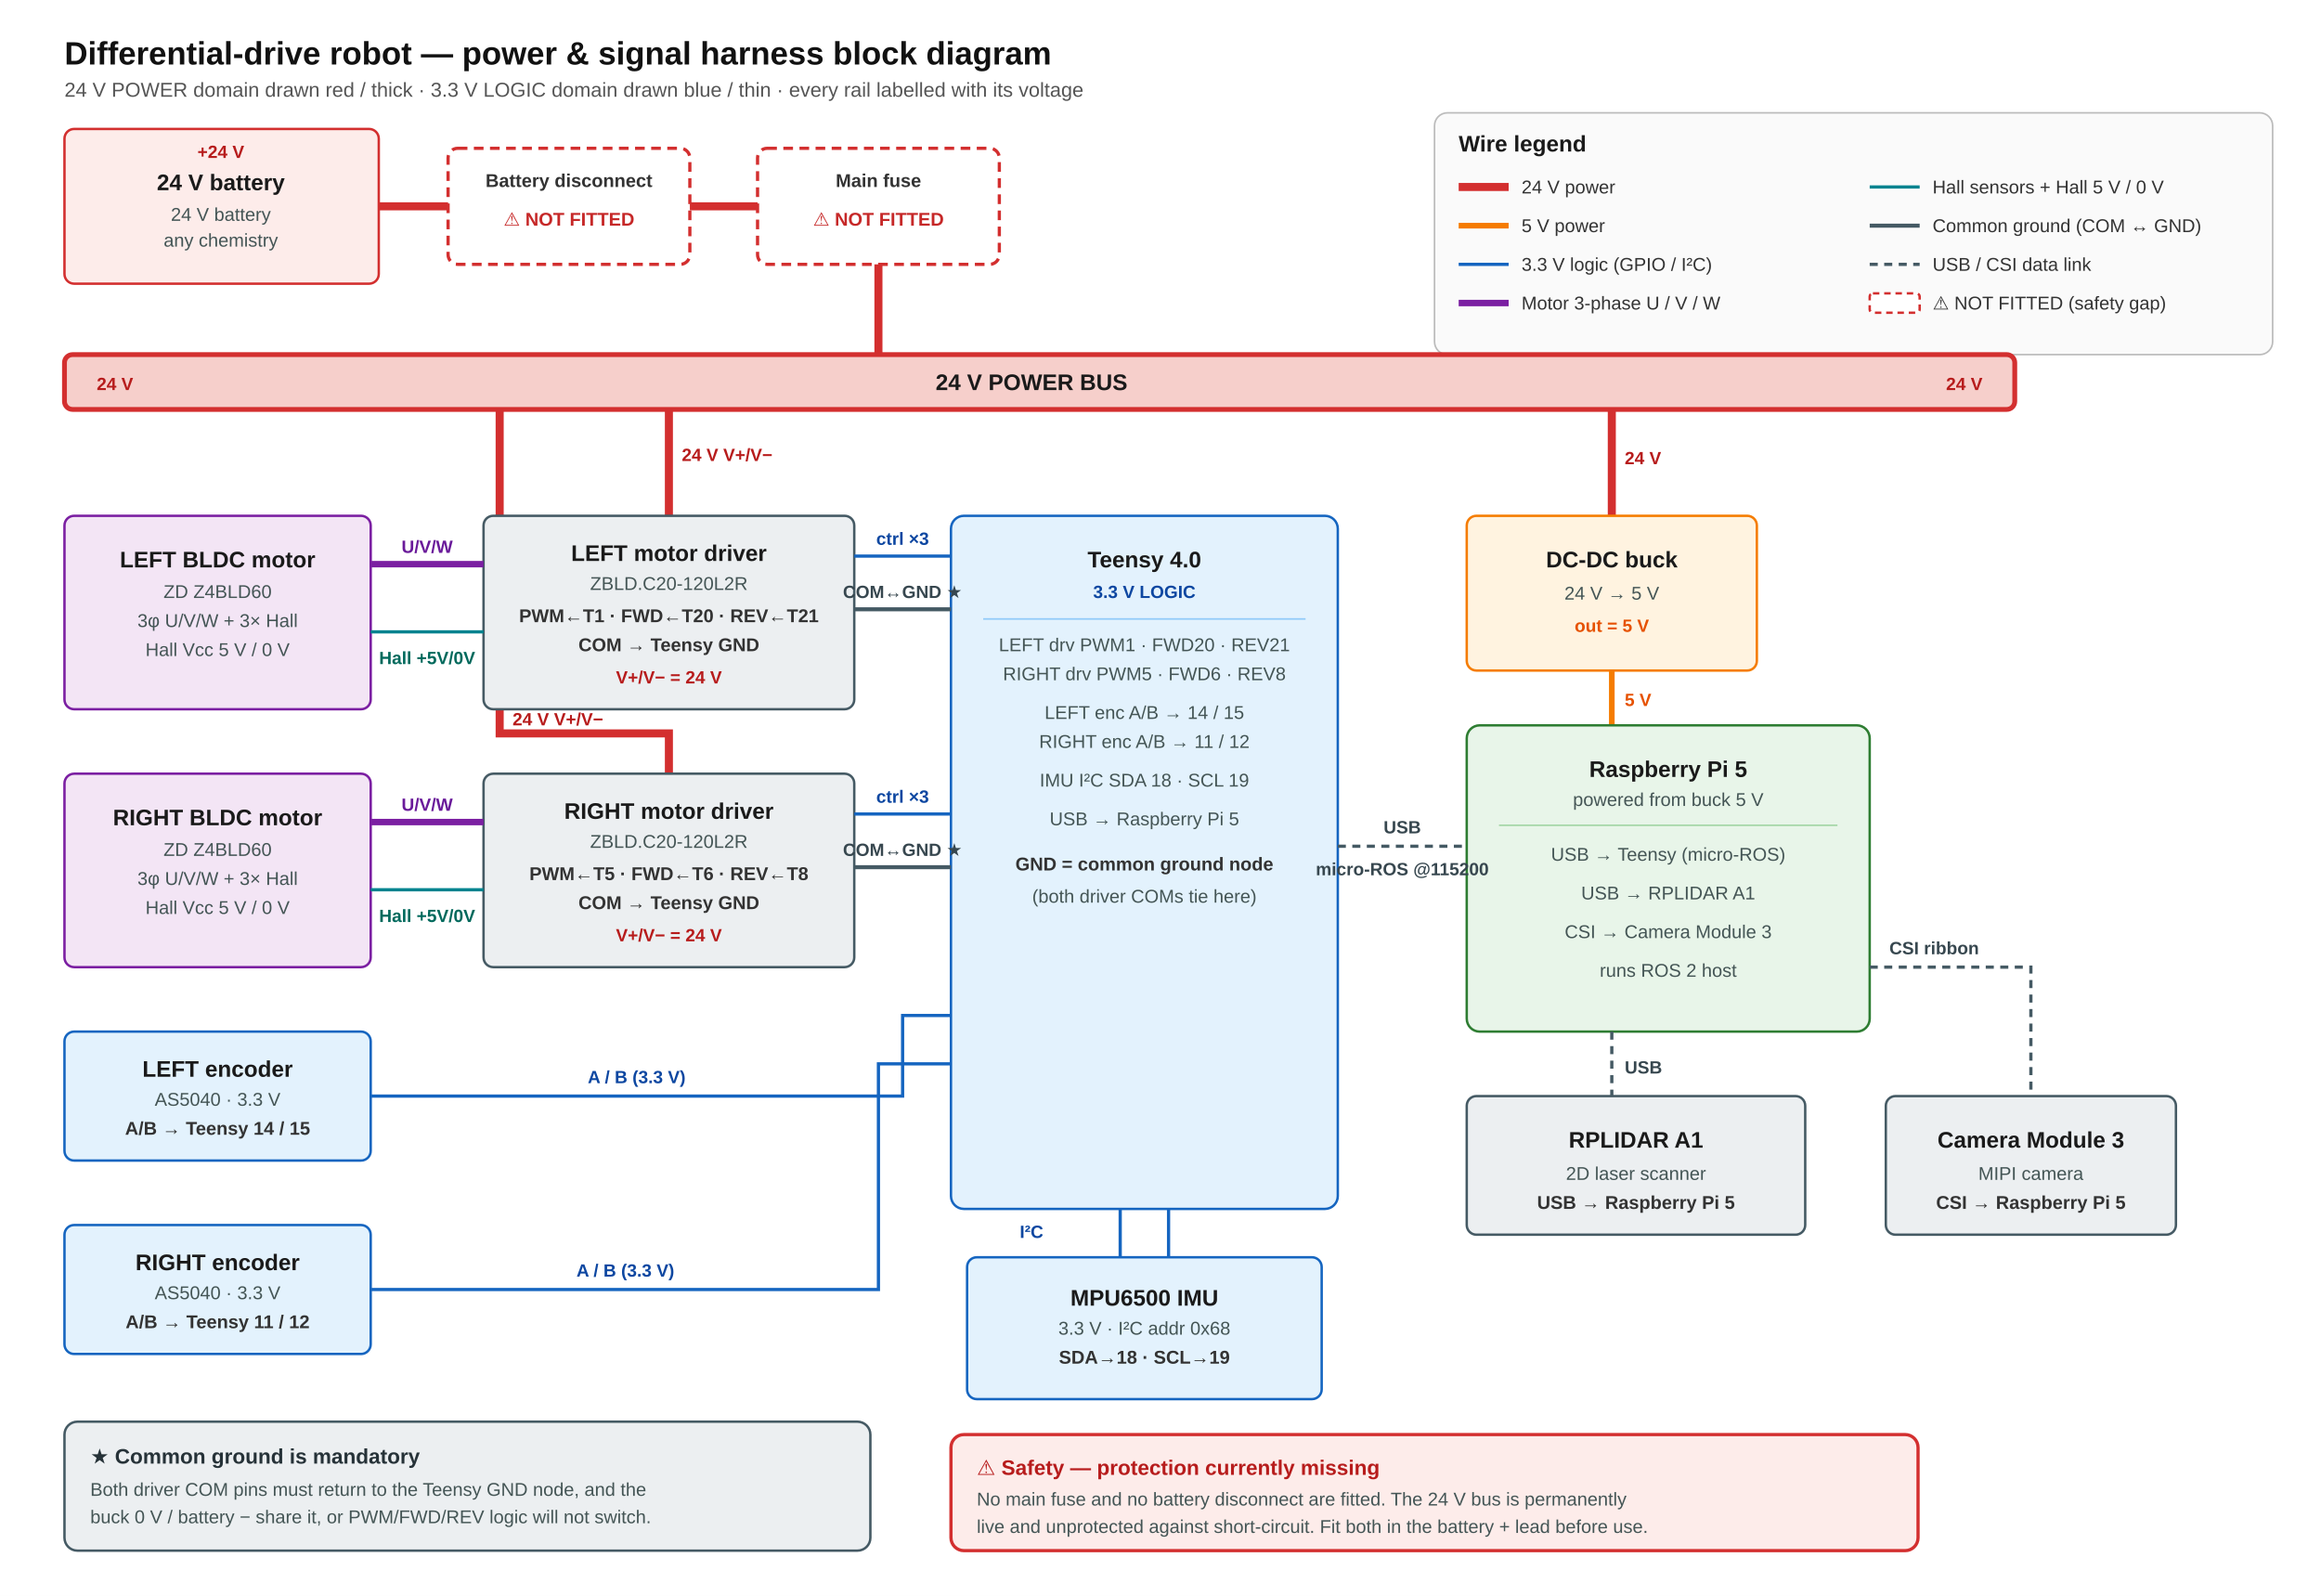
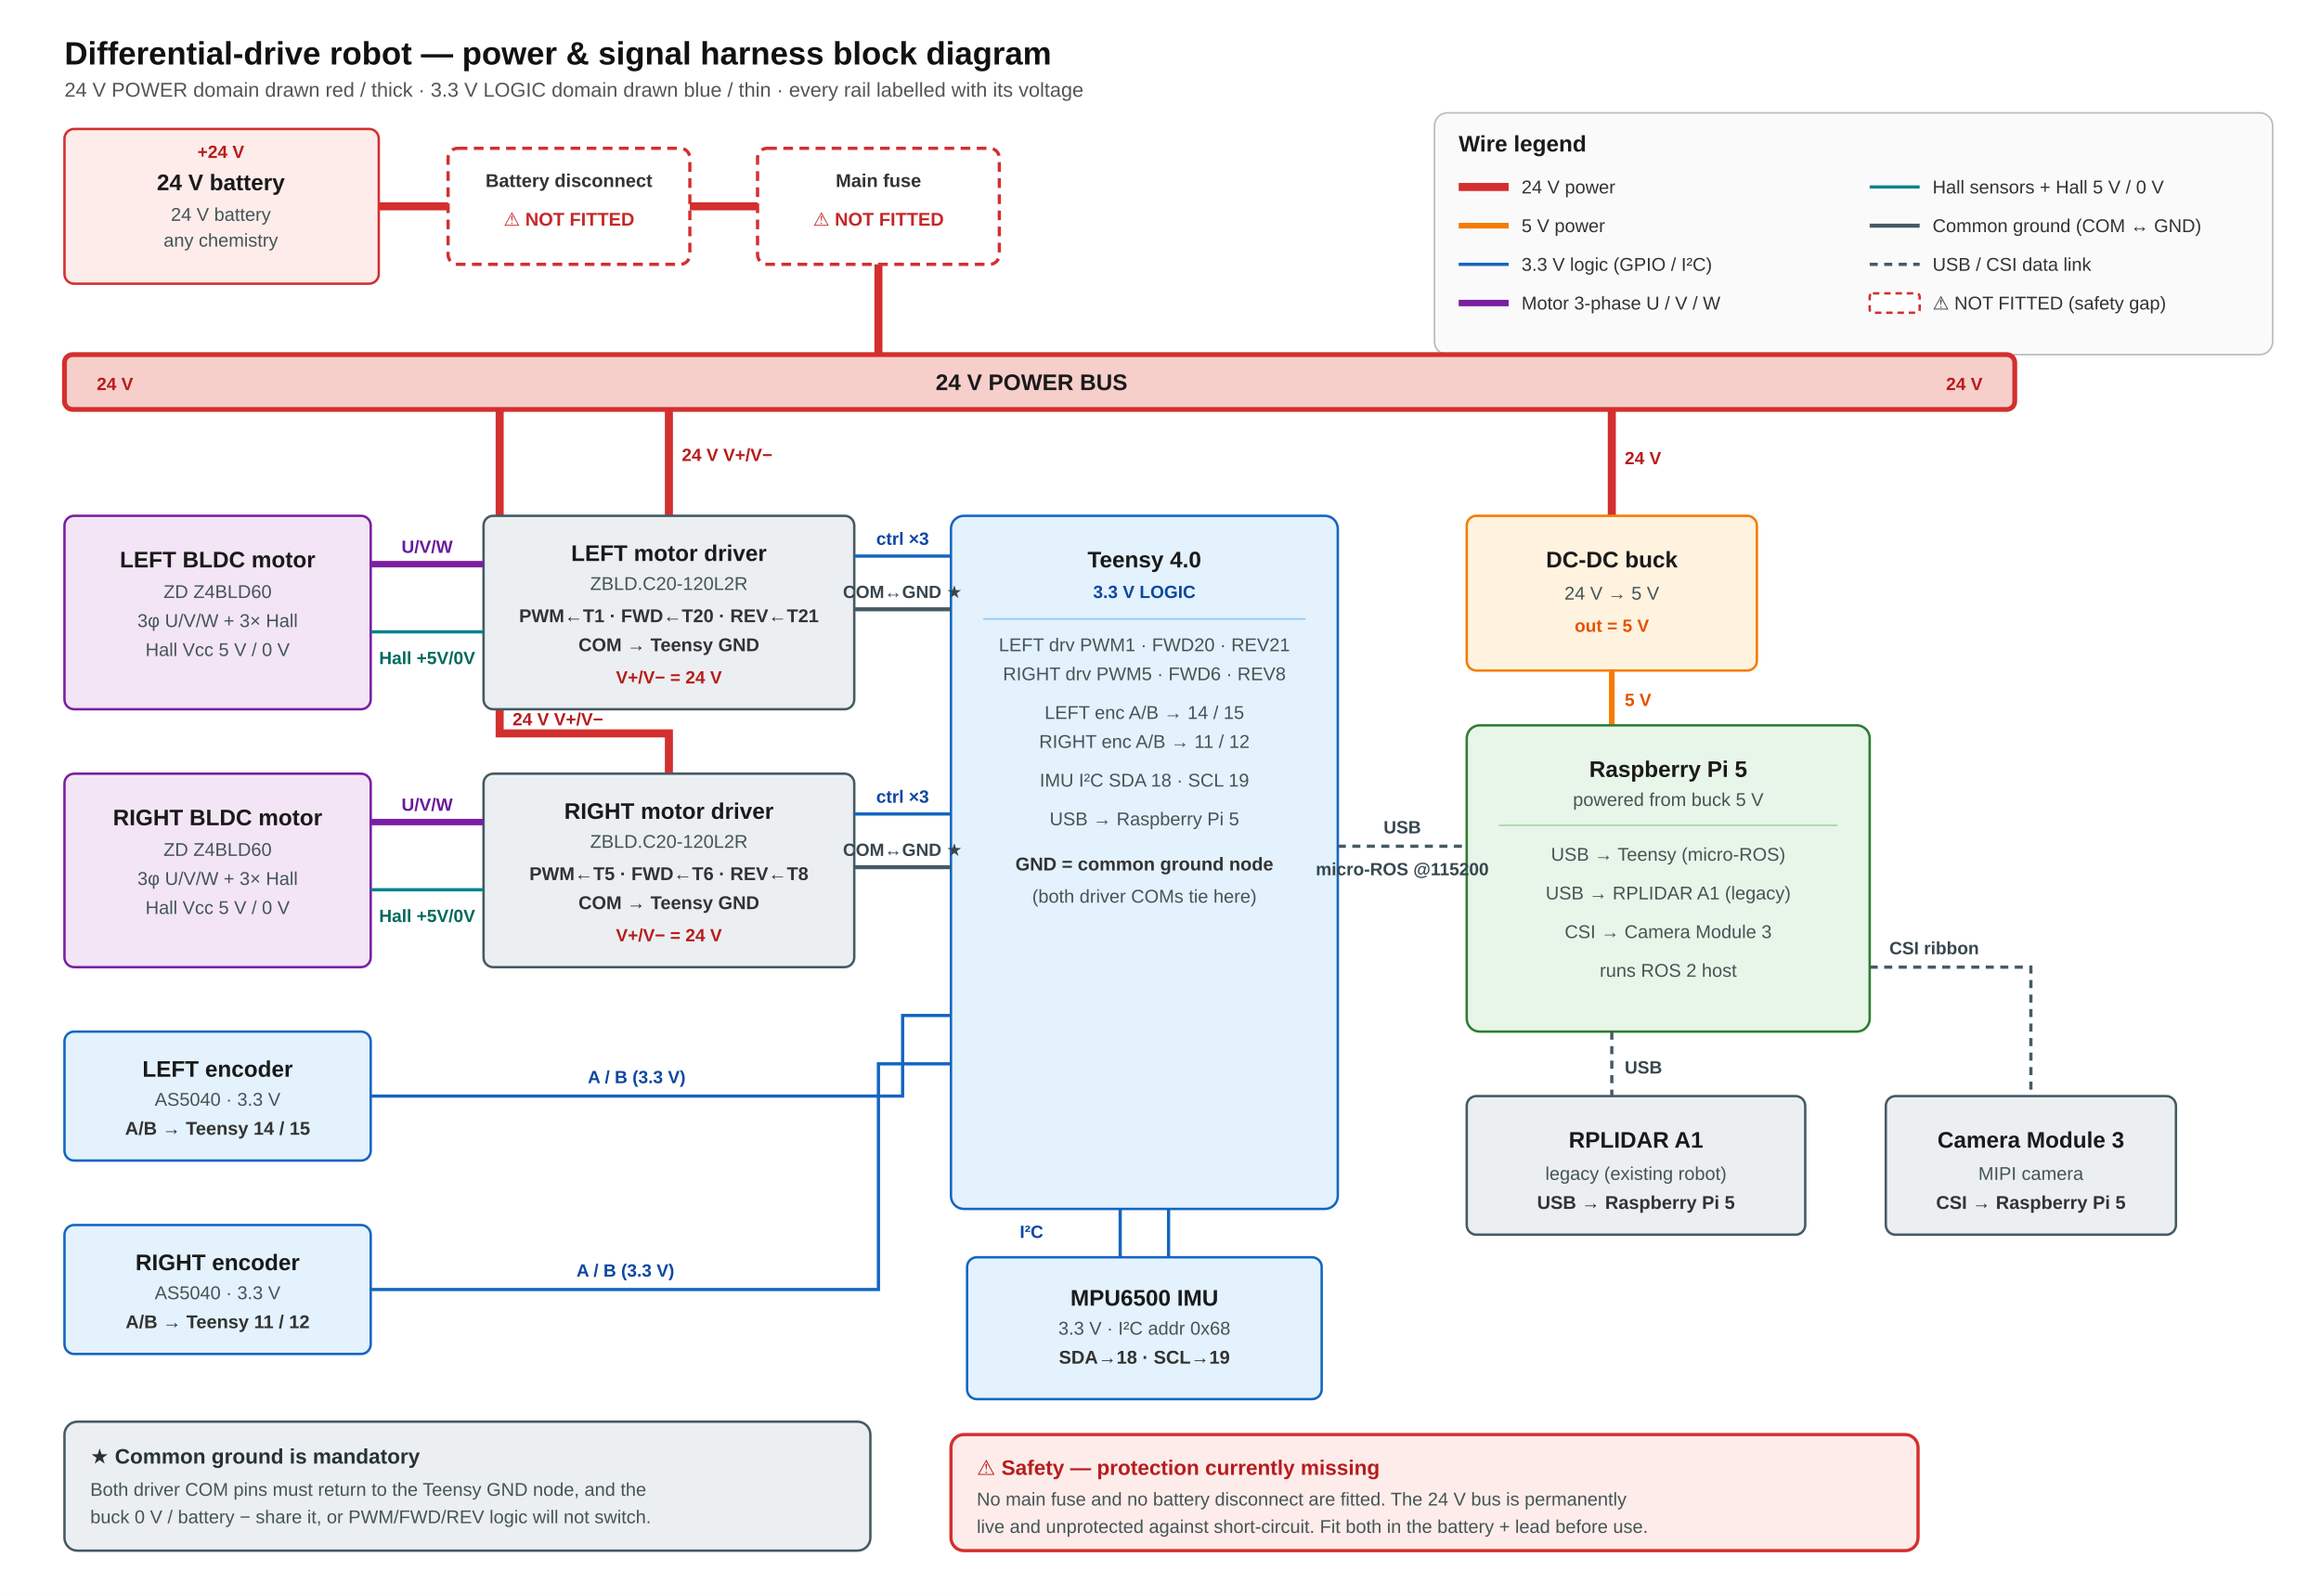
<svg xmlns="http://www.w3.org/2000/svg" width="1440" height="990" viewBox="0 0 1440 990" font-family="'Segoe UI',Arial,sans-serif">
  <rect x="0" y="0" width="1440" height="990" fill="#ffffff" />
  <defs>
    <style>
      .blk{stroke-width:1.5;}
      .title{font-weight:600;font-size:14px;fill:#1a1a1a;}
      .sub{font-weight:400;font-size:11.5px;fill:#455;}
      .subm{font-weight:600;font-size:11.5px;fill:#333;}
      .wl{font-weight:600;font-size:11px;}
      .vtag{font-weight:700;font-size:11px;}
      .nf{font-weight:700;font-size:11.5px;fill:#c62828;}
      .h1{font-weight:700;font-size:20px;fill:#111;}
      .h2{font-weight:400;font-size:12.5px;fill:#555;}
      .lg{font-weight:400;font-size:11.5px;fill:#333;}
    </style>
  </defs>
  <rect x="0" y="0" width="1440" height="990" fill="#ffffff" />
  <text class="h1" x="40" y="40">Differential-drive robot — power &amp; signal harness block diagram</text>
  <text class="h2" x="40" y="60">24 V POWER domain drawn red / thick · 3.3 V LOGIC domain drawn blue / thin · every rail labelled with its voltage</text>
  <rect x="890" y="70" width="520" height="150" rx="8" fill="#fafafa" stroke="#bbb" stroke-width="1" />
  <text class="title" x="905" y="94">Wire legend</text>
  <line x1="905" y1="116" x2="936" y2="116" stroke="#d32f2f" stroke-width="5" />
  <text class="lg" x="944" y="120">24 V power</text>
  <line x1="905" y1="140" x2="936" y2="140" stroke="#f57c00" stroke-width="3.5" />
  <text class="lg" x="944" y="144">5 V power</text>
  <line x1="905" y1="164" x2="936" y2="164" stroke="#1565c0" stroke-width="2" />
  <text class="lg" x="944" y="168">3.3 V logic (GPIO / I²C)</text>
  <line x1="905" y1="188" x2="936" y2="188" stroke="#7b1fa2" stroke-width="4" />
  <text class="lg" x="944" y="192">Motor 3-phase  U / V / W</text>
  <line x1="1160" y1="116" x2="1191" y2="116" stroke="#00838f" stroke-width="2" />
  <text class="lg" x="1199" y="120">Hall sensors + Hall 5 V / 0 V</text>
  <line x1="1160" y1="140" x2="1191" y2="140" stroke="#455a64" stroke-width="2.5" />
  <text class="lg" x="1199" y="144">Common ground  (COM ↔ GND)</text>
  <line x1="1160" y1="164" x2="1191" y2="164" stroke="#455a64" stroke-width="2" stroke-dasharray="5 4" />
  <text class="lg" x="1199" y="168">USB / CSI data link</text>
  <rect x="1160" y="182" width="31" height="12" rx="2" fill="#fff" stroke="#d32f2f" stroke-width="1.5" stroke-dasharray="4 3" />
  <text class="lg" x="1199" y="192">⚠ NOT FITTED (safety gap)</text>
  <rect x="40" y="80" width="195" height="96" rx="6" class="blk" fill="#fdecea" stroke="#d32f2f" />
  <text class="title" x="137" y="118" text-anchor="middle">24 V battery</text>
  <text class="sub" x="137" y="137" text-anchor="middle">24 V battery</text>
  <text class="sub" x="137" y="153" text-anchor="middle">any chemistry</text>
  <text class="vtag" x="137" y="98" text-anchor="middle" fill="#b71c1c">+24 V</text>
  <rect x="278" y="92" width="150" height="72" rx="6" fill="#fff" stroke="#d32f2f" stroke-width="2" stroke-dasharray="6 4" />
  <text class="subm" x="353" y="116" text-anchor="middle">Battery disconnect</text>
  <text class="nf" x="353" y="140" text-anchor="middle">⚠ NOT FITTED</text>
  <rect x="470" y="92" width="150" height="72" rx="6" fill="#fff" stroke="#d32f2f" stroke-width="2" stroke-dasharray="6 4" />
  <text class="subm" x="545" y="116" text-anchor="middle">Main fuse</text>
  <text class="nf" x="545" y="140" text-anchor="middle">⚠ NOT FITTED</text>
  <line x1="235" y1="128" x2="278" y2="128" stroke="#d32f2f" stroke-width="5" />
  <line x1="428" y1="128" x2="470" y2="128" stroke="#d32f2f" stroke-width="5" />
  <line x1="545" y1="164" x2="545" y2="220" stroke="#d32f2f" stroke-width="5" />
  <rect x="40" y="220" width="1210" height="34" rx="5" fill="#f6cfcb" stroke="#d32f2f" stroke-width="3" />
  <text class="title" x="640" y="242" text-anchor="middle" fill="#8e1c14">24 V POWER BUS</text>
  <text class="vtag" x="60" y="242" fill="#b71c1c">24 V</text>
  <text class="vtag" x="1230" y="242" text-anchor="end" fill="#b71c1c">24 V</text>
  <line x1="415" y1="254" x2="415" y2="320" stroke="#d32f2f" stroke-width="5" />
  <text class="vtag" x="423" y="286" fill="#b71c1c">24 V  V+/V−</text>
  <polyline points="310,254 310,455 415,455 415,480" fill="none" stroke="#d32f2f" stroke-width="5" />
  <text class="vtag" x="318" y="450" fill="#b71c1c">24 V  V+/V−</text>
  <line x1="1000" y1="254" x2="1000" y2="320" stroke="#d32f2f" stroke-width="5" />
  <text class="vtag" x="1008" y="288" fill="#b71c1c">24 V</text>
  <rect x="40" y="320" width="190" height="120" rx="6" class="blk" fill="#f3e5f5" stroke="#7b1fa2" />
  <text class="title" x="135" y="352" text-anchor="middle">LEFT BLDC motor</text>
  <text class="sub" x="135" y="371" text-anchor="middle">ZD Z4BLD60</text>
  <text class="sub" x="135" y="389" text-anchor="middle">3φ U/V/W + 3× Hall</text>
  <text class="sub" x="135" y="407" text-anchor="middle">Hall Vcc 5 V / 0 V</text>
  <rect x="40" y="480" width="190" height="120" rx="6" class="blk" fill="#f3e5f5" stroke="#7b1fa2" />
  <text class="title" x="135" y="512" text-anchor="middle">RIGHT BLDC motor</text>
  <text class="sub" x="135" y="531" text-anchor="middle">ZD Z4BLD60</text>
  <text class="sub" x="135" y="549" text-anchor="middle">3φ U/V/W + 3× Hall</text>
  <text class="sub" x="135" y="567" text-anchor="middle">Hall Vcc 5 V / 0 V</text>
  <rect x="300" y="320" width="230" height="120" rx="6" class="blk" fill="#eceff1" stroke="#455a64" />
  <text class="title" x="415" y="348" text-anchor="middle">LEFT motor driver</text>
  <text class="sub" x="415" y="366" text-anchor="middle">ZBLD.C20-120L2R</text>
  <text class="subm" x="415" y="386" text-anchor="middle">PWM←T1 · FWD←T20 · REV←T21</text>
  <text class="subm" x="415" y="404" text-anchor="middle">COM → Teensy GND</text>
  <text class="vtag" x="415" y="424" text-anchor="middle" fill="#b71c1c">V+/V− = 24 V</text>
  <rect x="300" y="480" width="230" height="120" rx="6" class="blk" fill="#eceff1" stroke="#455a64" />
  <text class="title" x="415" y="508" text-anchor="middle">RIGHT motor driver</text>
  <text class="sub" x="415" y="526" text-anchor="middle">ZBLD.C20-120L2R</text>
  <text class="subm" x="415" y="546" text-anchor="middle">PWM←T5 · FWD←T6 · REV←T8</text>
  <text class="subm" x="415" y="564" text-anchor="middle">COM → Teensy GND</text>
  <text class="vtag" x="415" y="584" text-anchor="middle" fill="#b71c1c">V+/V− = 24 V</text>
  <line x1="300" y1="350" x2="230" y2="350" stroke="#7b1fa2" stroke-width="4" />
  <text class="wl" x="265" y="343" text-anchor="middle" fill="#6a1b9a">U/V/W</text>
  <line x1="300" y1="392" x2="230" y2="392" stroke="#00838f" stroke-width="2" />
  <text class="wl" x="265" y="412" text-anchor="middle" fill="#00695c">Hall +5V/0V</text>
  <line x1="300" y1="510" x2="230" y2="510" stroke="#7b1fa2" stroke-width="4" />
  <text class="wl" x="265" y="503" text-anchor="middle" fill="#6a1b9a">U/V/W</text>
  <line x1="300" y1="552" x2="230" y2="552" stroke="#00838f" stroke-width="2" />
  <text class="wl" x="265" y="572" text-anchor="middle" fill="#00695c">Hall +5V/0V</text>
  <rect x="590" y="320" width="240" height="430" rx="8" class="blk" fill="#e3f2fd" stroke="#1565c0" />
  <text class="title" x="710" y="352" text-anchor="middle">Teensy 4.0</text>
  <text class="vtag" x="710" y="371" text-anchor="middle" fill="#0d47a1">3.3 V LOGIC</text>
  <line x1="610" y1="384" x2="810" y2="384" stroke="#90caf9" stroke-width="1" />
  <text class="sub" x="710" y="404" text-anchor="middle">LEFT drv  PWM1 · FWD20 · REV21</text>
  <text class="sub" x="710" y="422" text-anchor="middle">RIGHT drv PWM5 · FWD6 · REV8</text>
  <text class="sub" x="710" y="446" text-anchor="middle">LEFT enc  A/B → 14 / 15</text>
  <text class="sub" x="710" y="464" text-anchor="middle">RIGHT enc A/B → 11 / 12</text>
  <text class="sub" x="710" y="488" text-anchor="middle">IMU I²C  SDA 18 · SCL 19</text>
  <text class="sub" x="710" y="512" text-anchor="middle">USB → Raspberry Pi 5</text>
  <text class="subm" x="710" y="540" text-anchor="middle">GND = common ground node</text>
  <text class="sub" x="710" y="560" text-anchor="middle">(both driver COMs tie here)</text>
  <line x1="530" y1="345" x2="590" y2="345" stroke="#1565c0" stroke-width="2" />
  <text class="wl" x="560" y="338" text-anchor="middle" fill="#0d47a1">ctrl ×3</text>
  <line x1="530" y1="378" x2="590" y2="378" stroke="#455a64" stroke-width="2.5" />
  <text class="wl" x="560" y="371" text-anchor="middle" fill="#37474f">COM↔GND ★</text>
  <line x1="530" y1="505" x2="590" y2="505" stroke="#1565c0" stroke-width="2" />
  <text class="wl" x="560" y="498" text-anchor="middle" fill="#0d47a1">ctrl ×3</text>
  <line x1="530" y1="538" x2="590" y2="538" stroke="#455a64" stroke-width="2.5" />
  <text class="wl" x="560" y="531" text-anchor="middle" fill="#37474f">COM↔GND ★</text>
  <rect x="40" y="640" width="190" height="80" rx="6" class="blk" fill="#e3f2fd" stroke="#1565c0" />
  <text class="title" x="135" y="668" text-anchor="middle">LEFT encoder</text>
  <text class="sub" x="135" y="686" text-anchor="middle">AS5040 · 3.3 V</text>
  <text class="subm" x="135" y="704" text-anchor="middle">A/B → Teensy 14 / 15</text>
  <rect x="40" y="760" width="190" height="80" rx="6" class="blk" fill="#e3f2fd" stroke="#1565c0" />
  <text class="title" x="135" y="788" text-anchor="middle">RIGHT encoder</text>
  <text class="sub" x="135" y="806" text-anchor="middle">AS5040 · 3.3 V</text>
  <text class="subm" x="135" y="824" text-anchor="middle">A/B → Teensy 11 / 12</text>
  <polyline points="230,680 560,680 560,630 590,630" fill="none" stroke="#1565c0" stroke-width="2" />
  <text class="wl" x="395" y="672" text-anchor="middle" fill="#0d47a1">A / B (3.3 V)</text>
  <polyline points="230,800 545,800 545,660 590,660" fill="none" stroke="#1565c0" stroke-width="2" />
  <text class="wl" x="388" y="792" text-anchor="middle" fill="#0d47a1">A / B (3.3 V)</text>
  <rect x="600" y="780" width="220" height="88" rx="6" class="blk" fill="#e3f2fd" stroke="#1565c0" />
  <text class="title" x="710" y="810" text-anchor="middle">MPU6500 IMU</text>
  <text class="sub" x="710" y="828" text-anchor="middle">3.3 V · I²C addr 0x68</text>
  <text class="subm" x="710" y="846" text-anchor="middle">SDA→18 · SCL→19</text>
  <line x1="695" y1="780" x2="695" y2="750" stroke="#1565c0" stroke-width="2" />
  <line x1="725" y1="780" x2="725" y2="750" stroke="#1565c0" stroke-width="2" />
  <text class="wl" x="640" y="768" text-anchor="middle" fill="#0d47a1">I²C</text>
  <rect x="910" y="320" width="180" height="96" rx="6" class="blk" fill="#fff3e0" stroke="#f57c00" />
  <text class="title" x="1000" y="352" text-anchor="middle">DC-DC buck</text>
  <text class="sub" x="1000" y="372" text-anchor="middle">24 V → 5 V</text>
  <text class="vtag" x="1000" y="392" text-anchor="middle" fill="#e65100">out = 5 V</text>
  <line x1="1000" y1="416" x2="1000" y2="450" stroke="#f57c00" stroke-width="3.5" />
  <text class="vtag" x="1008" y="438" fill="#e65100">5 V</text>
  <rect x="910" y="450" width="250" height="190" rx="8" class="blk" fill="#e8f5e9" stroke="#2e7d32" />
  <text class="title" x="1035" y="482" text-anchor="middle">Raspberry Pi 5</text>
  <text class="sub" x="1035" y="500" text-anchor="middle">powered from buck 5 V</text>
  <line x1="930" y1="512" x2="1140" y2="512" stroke="#a5d6a7" stroke-width="1" />
  <text class="sub" x="1035" y="534" text-anchor="middle">USB → Teensy (micro-ROS)</text>
-   <text class="sub" x="1035" y="558" text-anchor="middle">USB → RPLIDAR A1</text>
+   <text class="sub" x="1035" y="558" text-anchor="middle">USB → RPLIDAR A1 (legacy)</text>
  <text class="sub" x="1035" y="582" text-anchor="middle">CSI → Camera Module 3</text>
  <text class="sub" x="1035" y="606" text-anchor="middle">runs ROS 2 host</text>
  <line x1="830" y1="525" x2="910" y2="525" stroke="#455a64" stroke-width="2" stroke-dasharray="5 4" />
  <text class="wl" x="870" y="517" text-anchor="middle" fill="#37474f">USB</text>
  <text class="wl" x="870" y="543" text-anchor="middle" fill="#37474f">micro-ROS @115200</text>
  <rect x="910" y="680" width="210" height="86" rx="6" class="blk" fill="#eceff1" stroke="#455a64" />
  <text class="title" x="1015" y="712" text-anchor="middle">RPLIDAR A1</text>
-   <text class="sub" x="1015" y="732" text-anchor="middle">2D laser scanner</text>
+   <text class="sub" x="1015" y="732" text-anchor="middle">legacy (existing robot)</text>
  <text class="subm" x="1015" y="750" text-anchor="middle">USB → Raspberry Pi 5</text>
  <line x1="1000" y1="640" x2="1000" y2="680" stroke="#455a64" stroke-width="2" stroke-dasharray="5 4" />
  <text class="wl" x="1008" y="666" fill="#37474f">USB</text>
  <rect x="1170" y="680" width="180" height="86" rx="6" class="blk" fill="#eceff1" stroke="#455a64" />
  <text class="title" x="1260" y="712" text-anchor="middle">Camera Module 3</text>
  <text class="sub" x="1260" y="732" text-anchor="middle">MIPI camera</text>
  <text class="subm" x="1260" y="750" text-anchor="middle">CSI → Raspberry Pi 5</text>
  <polyline points="1160,600 1260,600 1260,680" fill="none" stroke="#455a64" stroke-width="2" stroke-dasharray="5 4" />
  <text class="wl" x="1200" y="592" text-anchor="middle" fill="#37474f">CSI ribbon</text>
  <rect x="590" y="890" width="600" height="72" rx="8" fill="#fdecea" stroke="#d32f2f" stroke-width="2" />
  <text x="606" y="915" font-weight="700" font-size="13px" fill="#b71c1c">⚠ Safety — protection currently missing</text>
  <text class="sub" x="606" y="934" fill="#7f1d15">No main fuse and no battery disconnect are fitted. The 24 V bus is permanently</text>
  <text class="sub" x="606" y="951" fill="#7f1d15">live and unprotected against short-circuit. Fit both in the battery + lead before use.</text>
  <rect x="40" y="882" width="500" height="80" rx="8" fill="#eceff1" stroke="#455a64" stroke-width="1.5" />
  <text x="56" y="908" font-weight="700" font-size="13px" fill="#263238">★ Common ground is mandatory</text>
  <text class="sub" x="56" y="928" fill="#37474f">Both driver COM pins must return to the Teensy GND node, and the</text>
  <text class="sub" x="56" y="945" fill="#37474f">buck 0 V / battery − share it, or PWM/FWD/REV logic will not switch.</text>
</svg>
